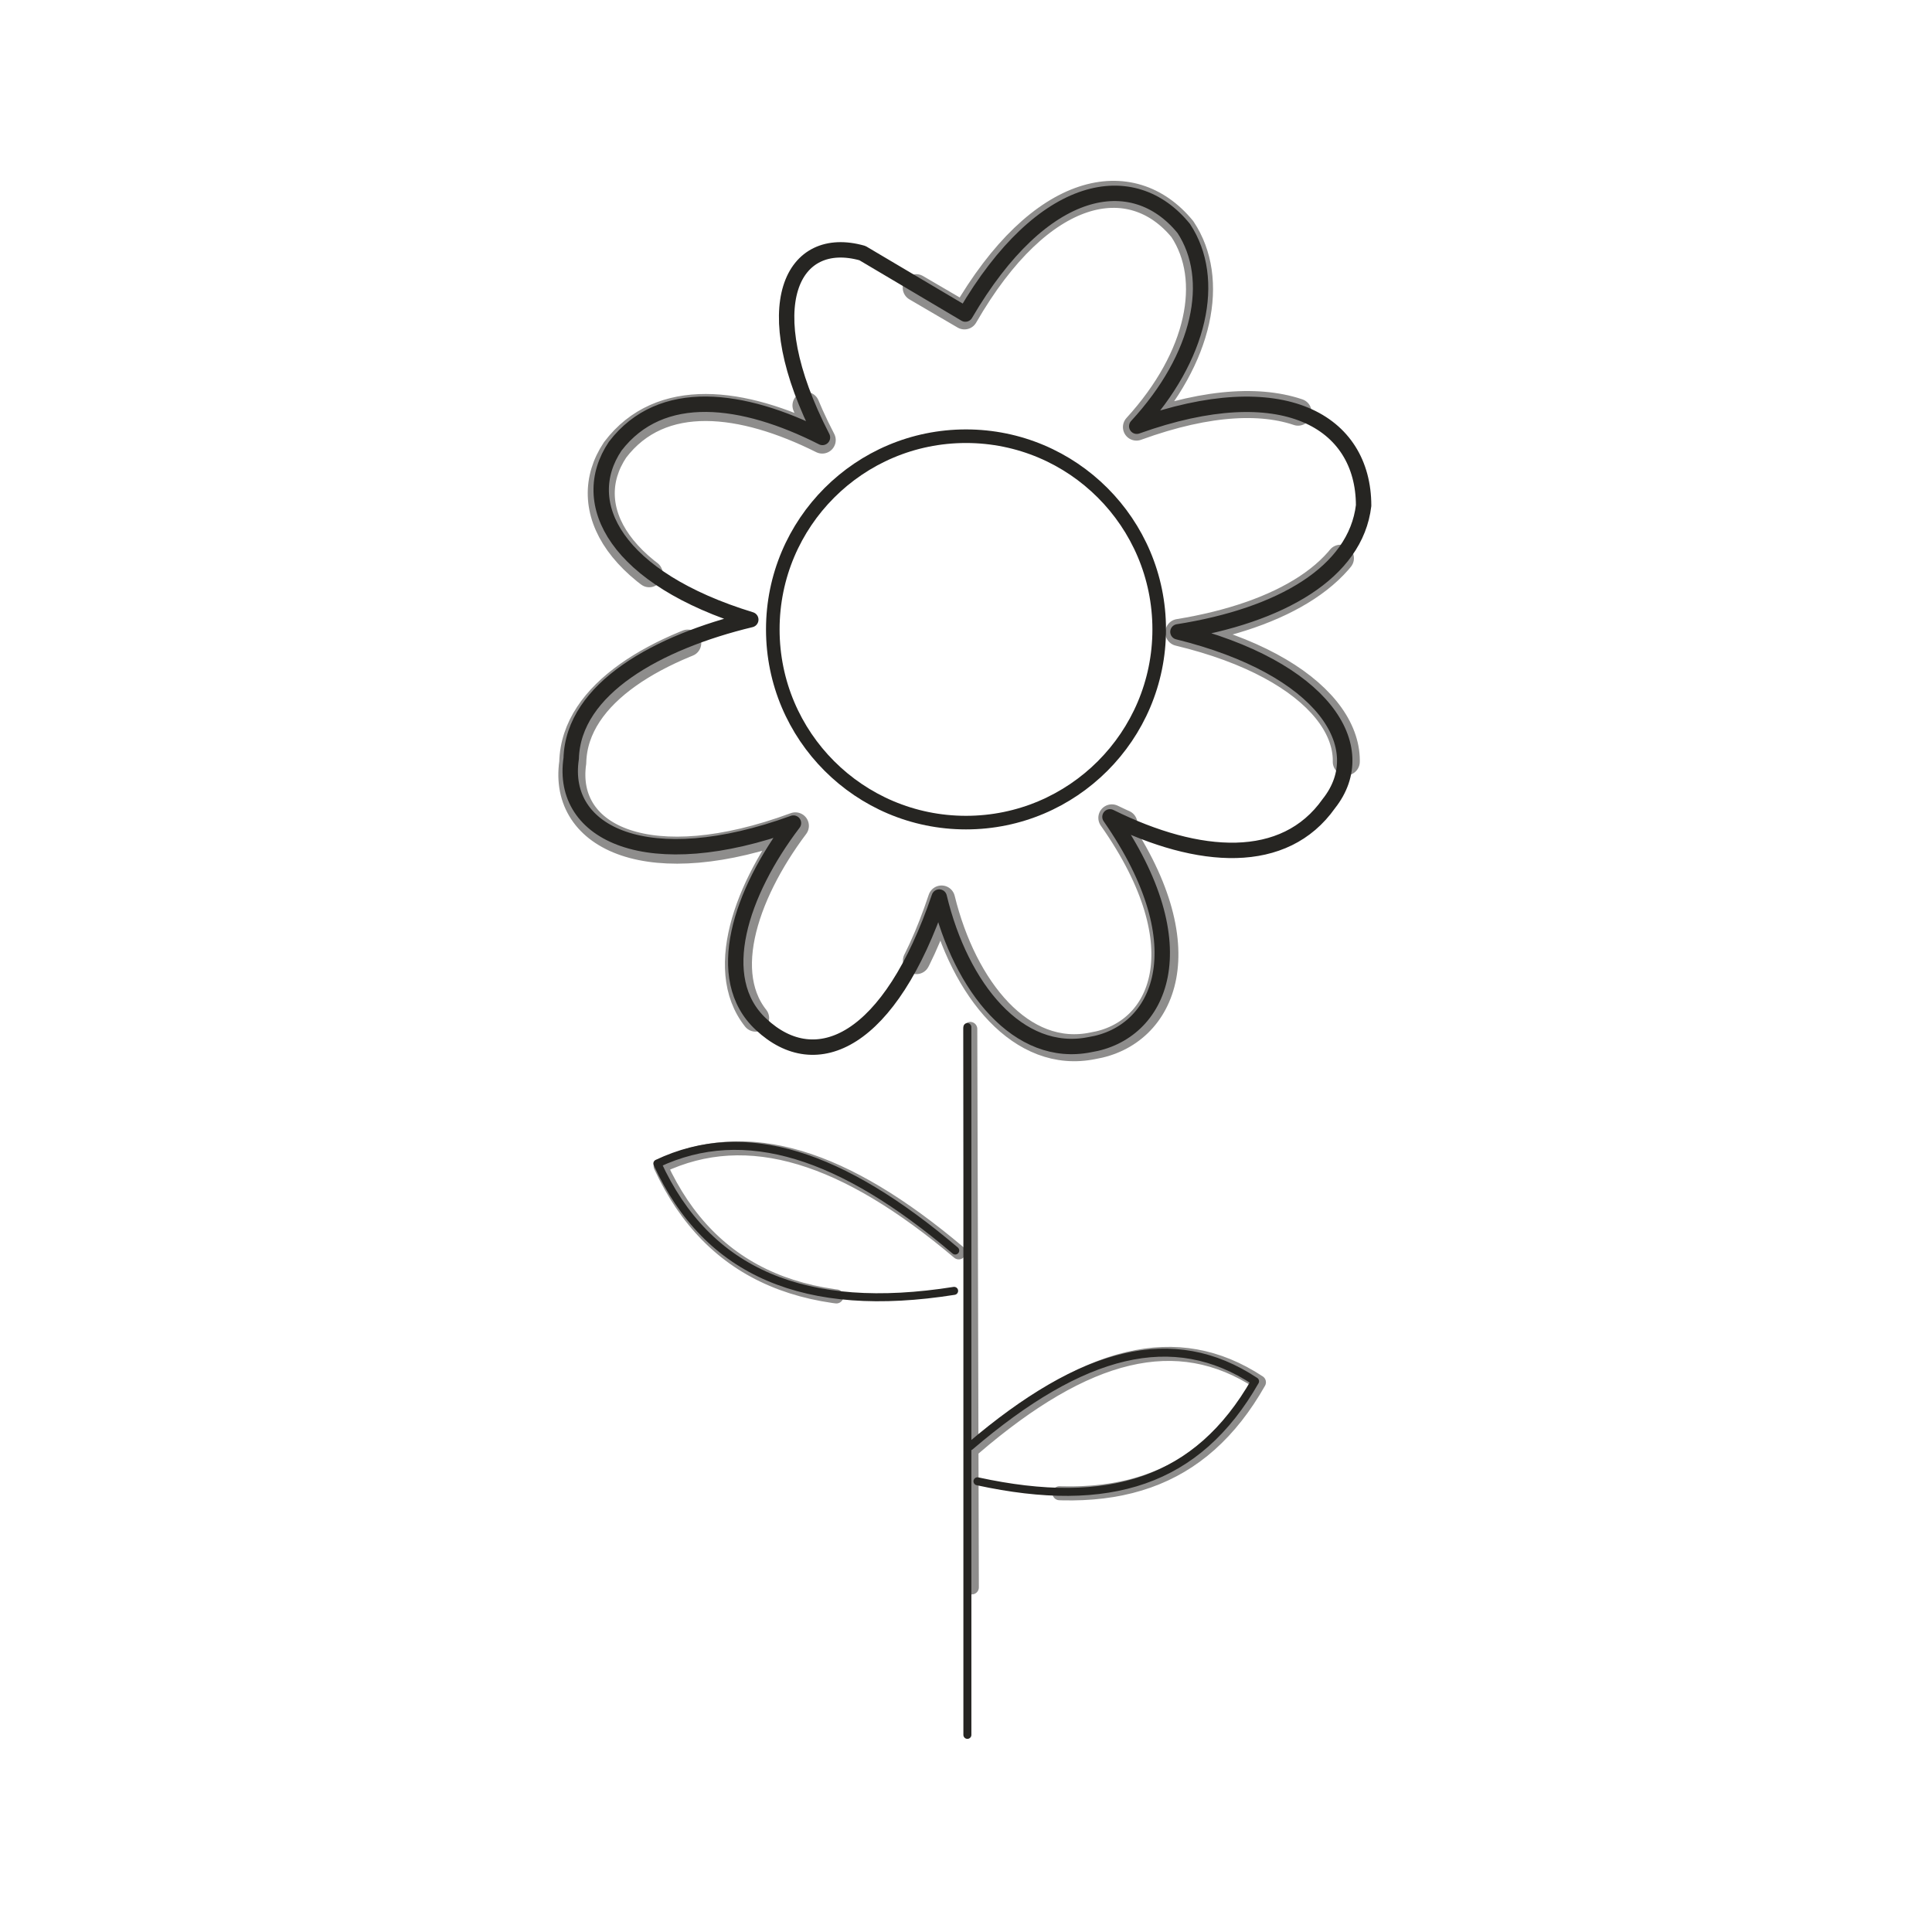
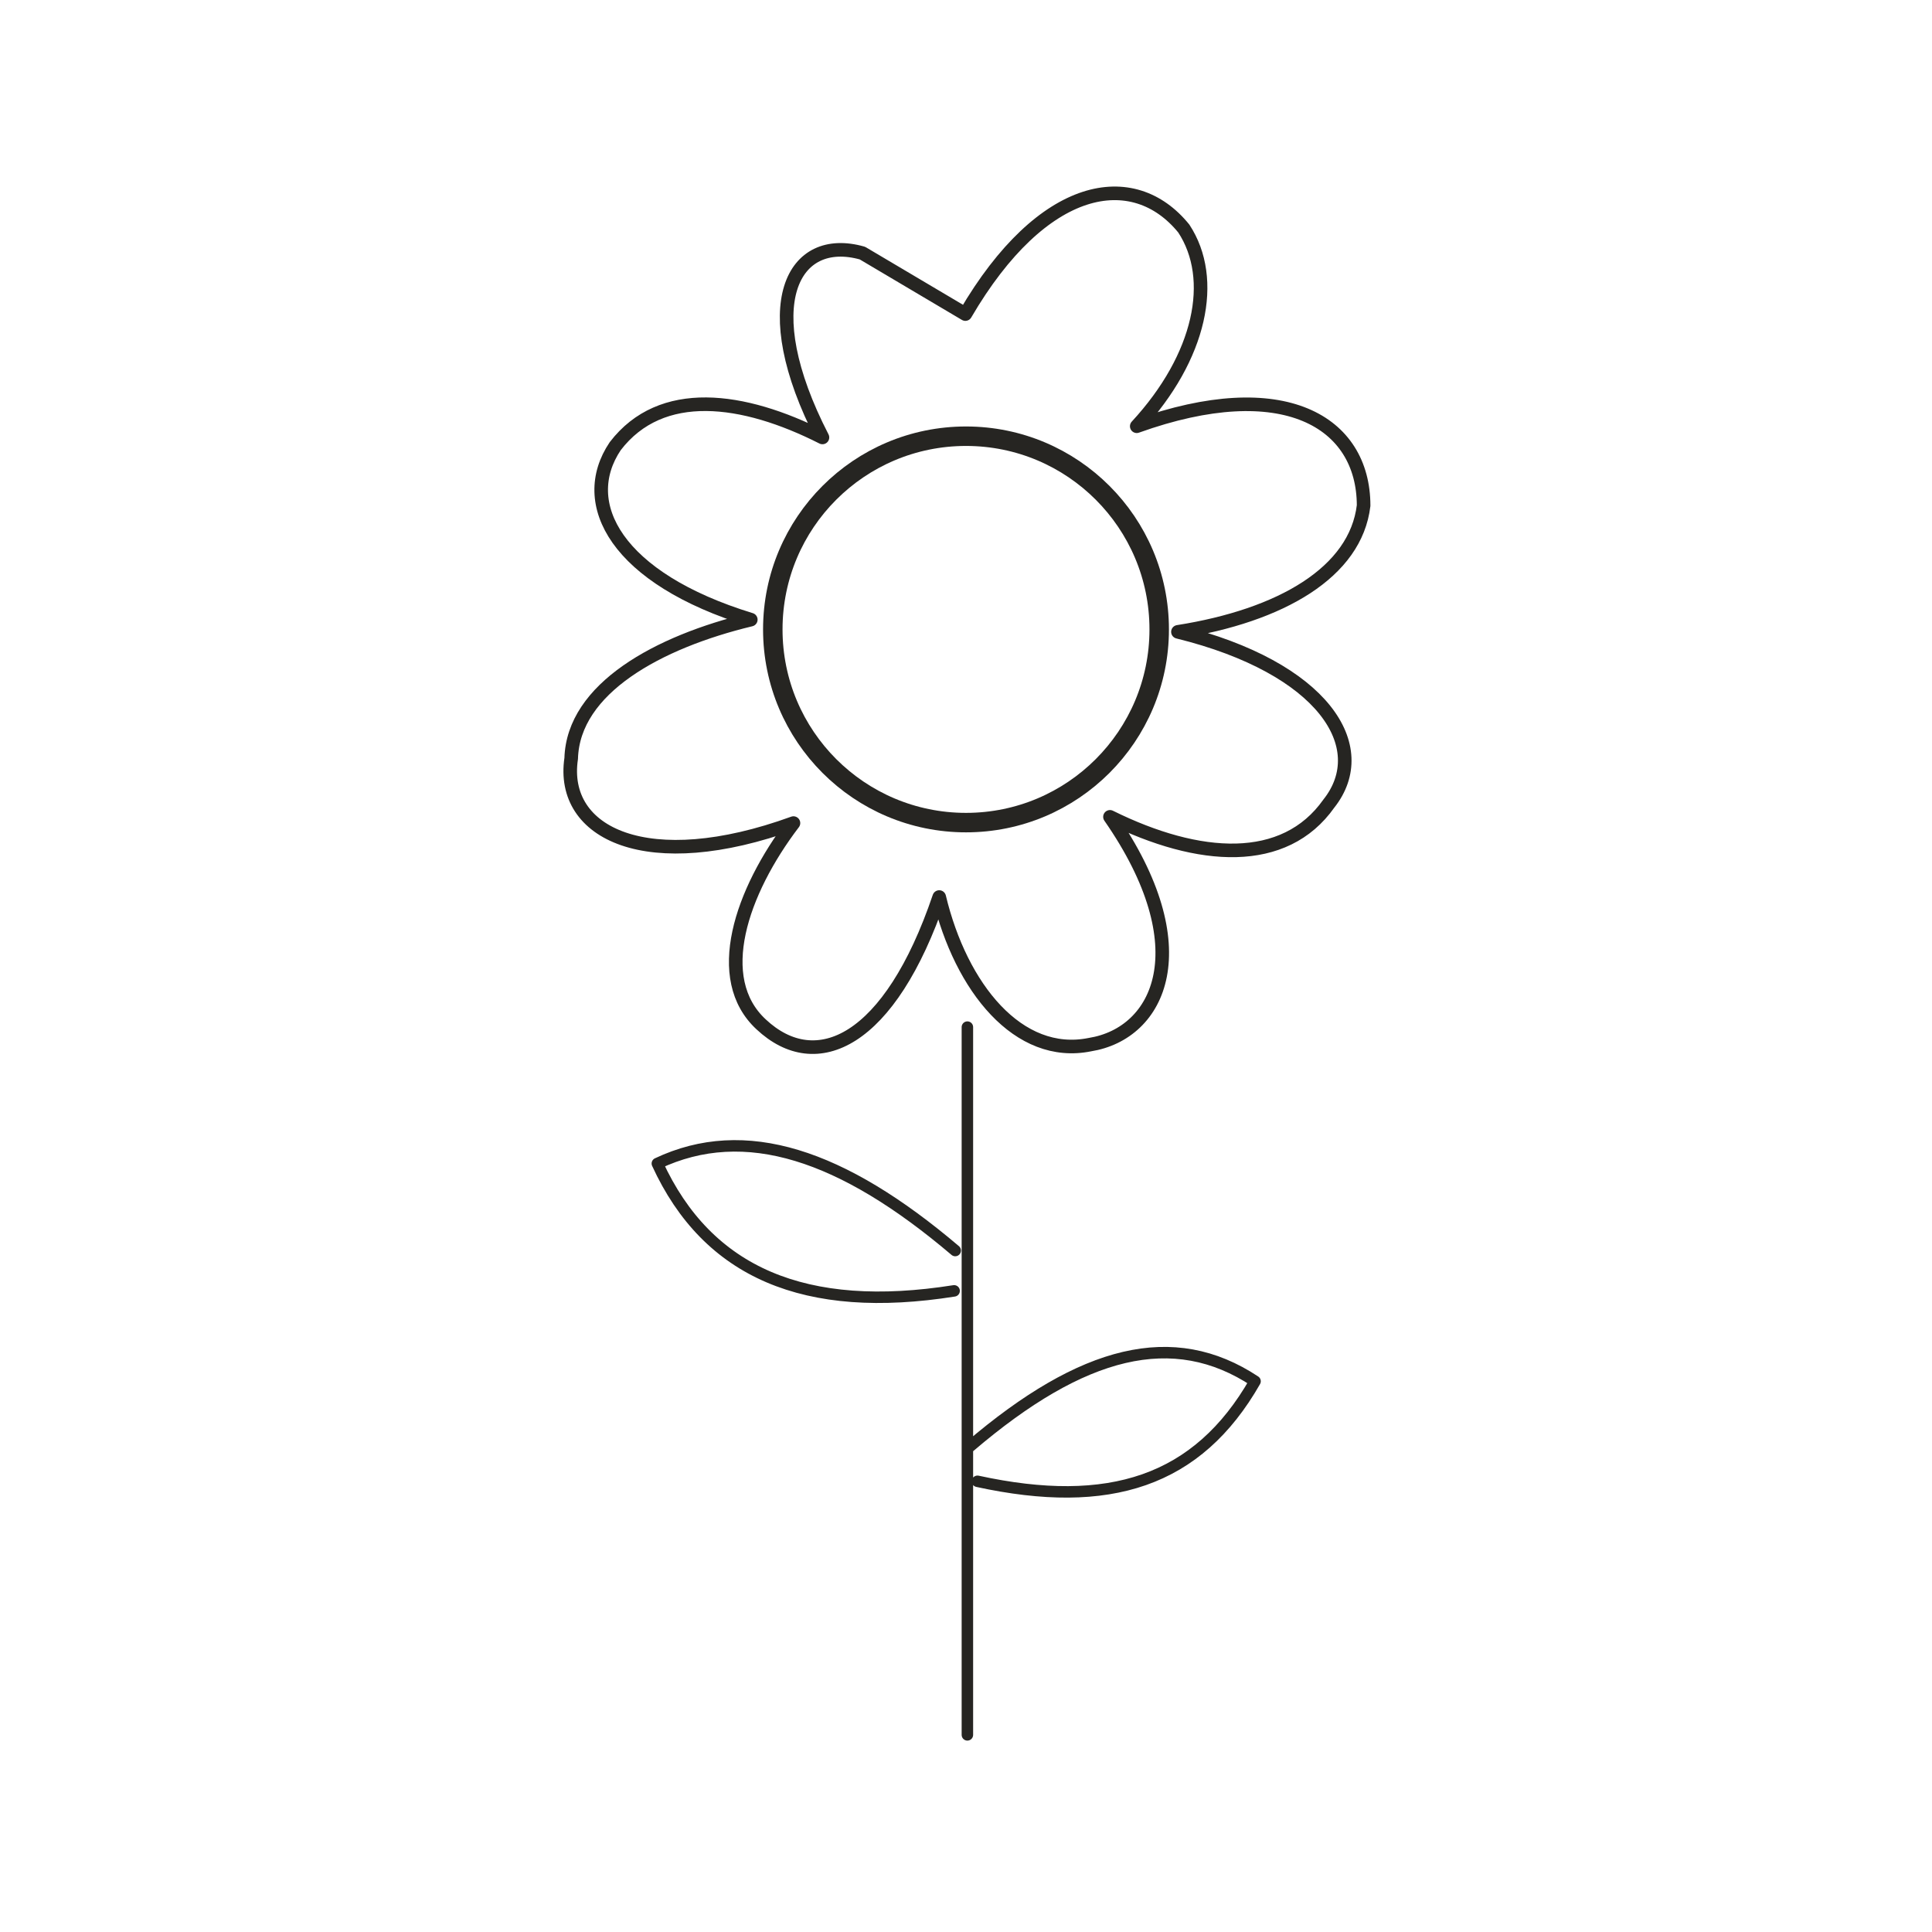
<svg xmlns="http://www.w3.org/2000/svg" viewBox="0 0 128 128" role="img" aria-label="Sunflower" data-castalia-style="davinci-line-v2">
  <g fill="#efeee8" stroke="#262522" stroke-linecap="round" stroke-linejoin="round">
-     <path stroke-width="1.02" d="M 63.958 20.808 c 5.128 -8.779 11.131 -9.783 14.472 -5.666 2.194 3.342 1.136 8.492 -3.118 13.097 9.723 -3.484 15.024 -0.296 15.031 5.254 -0.526 4.418 -5.467 7.293 -12.302 8.368 9.648 2.376 12.971 7.626 10 11.376 -2.94 4.167 -8.591 3.807 -14.503 0.881 6.007 8.644 3.308 14.349 -1.331 15.092 -4.732 0.957 -8.545 -3.777 -9.981 -9.779 -3.261 9.616 -8.138 11.865 -11.8 8.435 -3.276 -3.033 -1.338 -8.758 2.143 -13.335 -9.638 3.503 -15.475 0.723 -14.726 -4.281 0.134 -4.637 5.753 -7.719 11.899 -9.197 -8.9 -2.724 -11.543 -7.69 -8.981 -11.494 3.044 -3.972 8.467 -3.244 13.729 -0.577 -4.541 -8.808 -1.961 -13.522 2.648 -12.213 Z" fill="none" stroke-linecap="round" stroke-linejoin="round" />
-     <path stroke-width="1.79" d="M 63.958 20.808 c 5.128 -8.779 11.131 -9.783 14.472 -5.666 2.194 3.342 1.136 8.492 -3.118 13.097 9.723 -3.484 15.024 -0.296 15.031 5.254 -0.526 4.418 -5.467 7.293 -12.302 8.368 9.648 2.376 12.971 7.626 10 11.376 -2.94 4.167 -8.591 3.807 -14.503 0.881 6.007 8.644 3.308 14.349 -1.331 15.092 -4.732 0.957 -8.545 -3.777 -9.981 -9.779 -3.261 9.616 -8.138 11.865 -11.8 8.435 -3.276 -3.033 -1.338 -8.758 2.143 -13.335 -9.638 3.503 -15.475 0.723 -14.726 -4.281 0.134 -4.637 5.753 -7.719 11.899 -9.197 -8.9 -2.724 -11.543 -7.69 -8.981 -11.494 3.044 -3.972 8.467 -3.244 13.729 -0.577 -4.541 -8.808 -1.961 -13.522 2.648 -12.213 Z" fill="none" stroke-linecap="round" stroke-linejoin="round" stroke="#262522" stroke-dasharray="44 12 27 18 39 14" stroke-dashoffset="0" opacity=".52" transform="translate(.18 .12) rotate(-0.32 64 64)" />
-     <circle cx="64" cy="41.7" r="12.8" fill="none" stroke-width="0.90" stroke-linecap="round" stroke-linejoin="round" />
-     <path data-ink-keep="true" fill="none" stroke-width="0.53" d="M 64.092 68.049 v 46.89 M 63.286 82.851 c -7.486 -6.358 -13.928 -8.51 -19.735 -5.765 3.331 7.26 9.819 9.998 19.662 8.437 M 64.266 95.824 c 7.468 -6.374 13.474 -7.892 18.884 -4.311 -3.798 6.649 -9.662 8.526 -18.39 6.627" stroke-linecap="round" stroke-linejoin="round" />
-     <path data-ink-keep="true" fill="none" stroke-width="0.93" d="M 64.092 68.049 v 46.89 M 63.286 82.851 c -7.486 -6.358 -13.928 -8.51 -19.735 -5.765 3.331 7.26 9.819 9.998 19.662 8.437 M 64.266 95.824 c 7.468 -6.374 13.474 -7.892 18.884 -4.311 -3.798 6.649 -9.662 8.526 -18.39 6.627" stroke-linecap="round" stroke-linejoin="round" stroke="#262522" stroke-dasharray="44 12 27 18 39 14" stroke-dashoffset="7" opacity=".52" transform="translate(.18 .12) rotate(-0.16 64 64)" />
+     <path stroke-width="0.90" d="M 63.958 20.808 c 5.128 -8.779 11.131 -9.783 14.472 -5.666 2.194 3.342 1.136 8.492 -3.118 13.097 9.723 -3.484 15.024 -0.296 15.031 5.254 -0.526 4.418 -5.467 7.293 -12.302 8.368 9.648 2.376 12.971 7.626 10 11.376 -2.94 4.167 -8.591 3.807 -14.503 0.881 6.007 8.644 3.308 14.349 -1.331 15.092 -4.732 0.957 -8.545 -3.777 -9.981 -9.779 -3.261 9.616 -8.138 11.865 -11.8 8.435 -3.276 -3.033 -1.338 -8.758 2.143 -13.335 -9.638 3.503 -15.475 0.723 -14.726 -4.281 0.134 -4.637 5.753 -7.719 11.899 -9.197 -8.9 -2.724 -11.543 -7.69 -8.981 -11.494 3.044 -3.972 8.467 -3.244 13.729 -0.577 -4.541 -8.808 -1.961 -13.522 2.648 -12.213 Z" fill="none" stroke-linecap="round" stroke-linejoin="round" />
+     <circle cx="64" cy="41.7" r="12.8" fill="none" stroke-width="1.29" stroke-linecap="round" stroke-linejoin="round" />
+     <path data-ink-keep="true" fill="none" stroke-width="0.76" d="M 64.092 68.049 v 46.89 M 63.286 82.851 c -7.486 -6.358 -13.928 -8.51 -19.735 -5.765 3.331 7.26 9.819 9.998 19.662 8.437 M 64.266 95.824 c 7.468 -6.374 13.474 -7.892 18.884 -4.311 -3.798 6.649 -9.662 8.526 -18.39 6.627" stroke-linecap="round" stroke-linejoin="round" />
  </g>
</svg>
